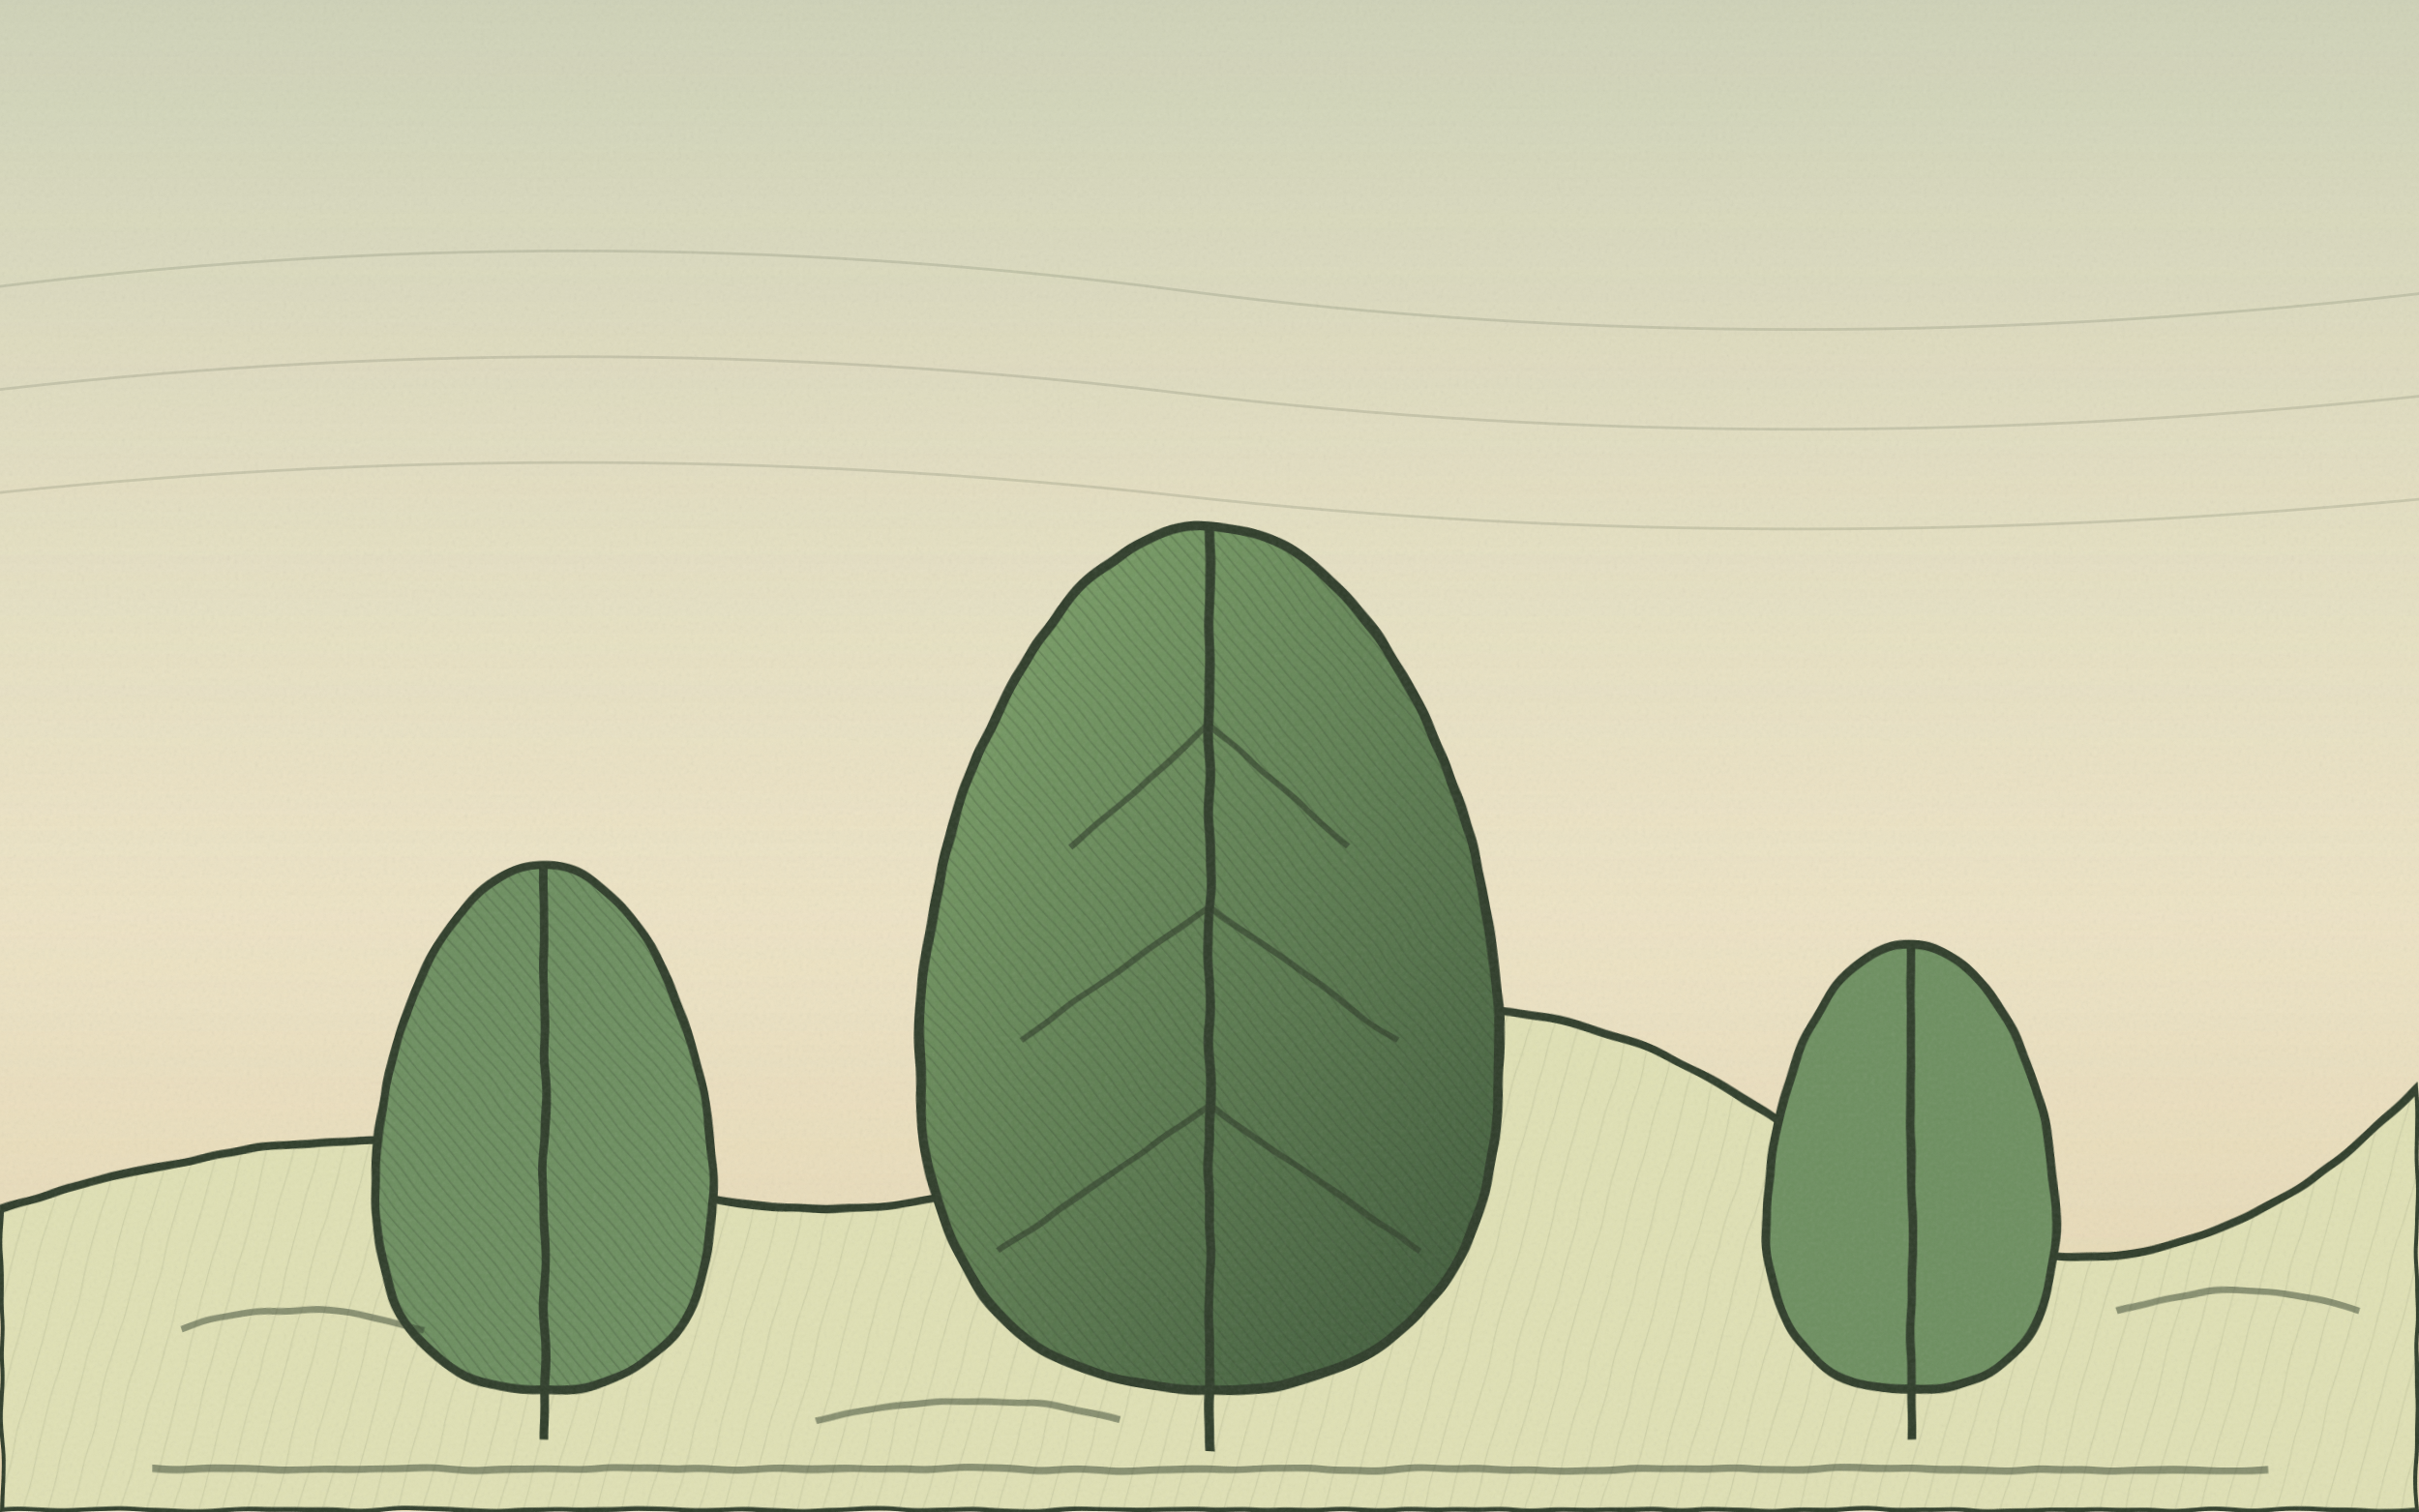
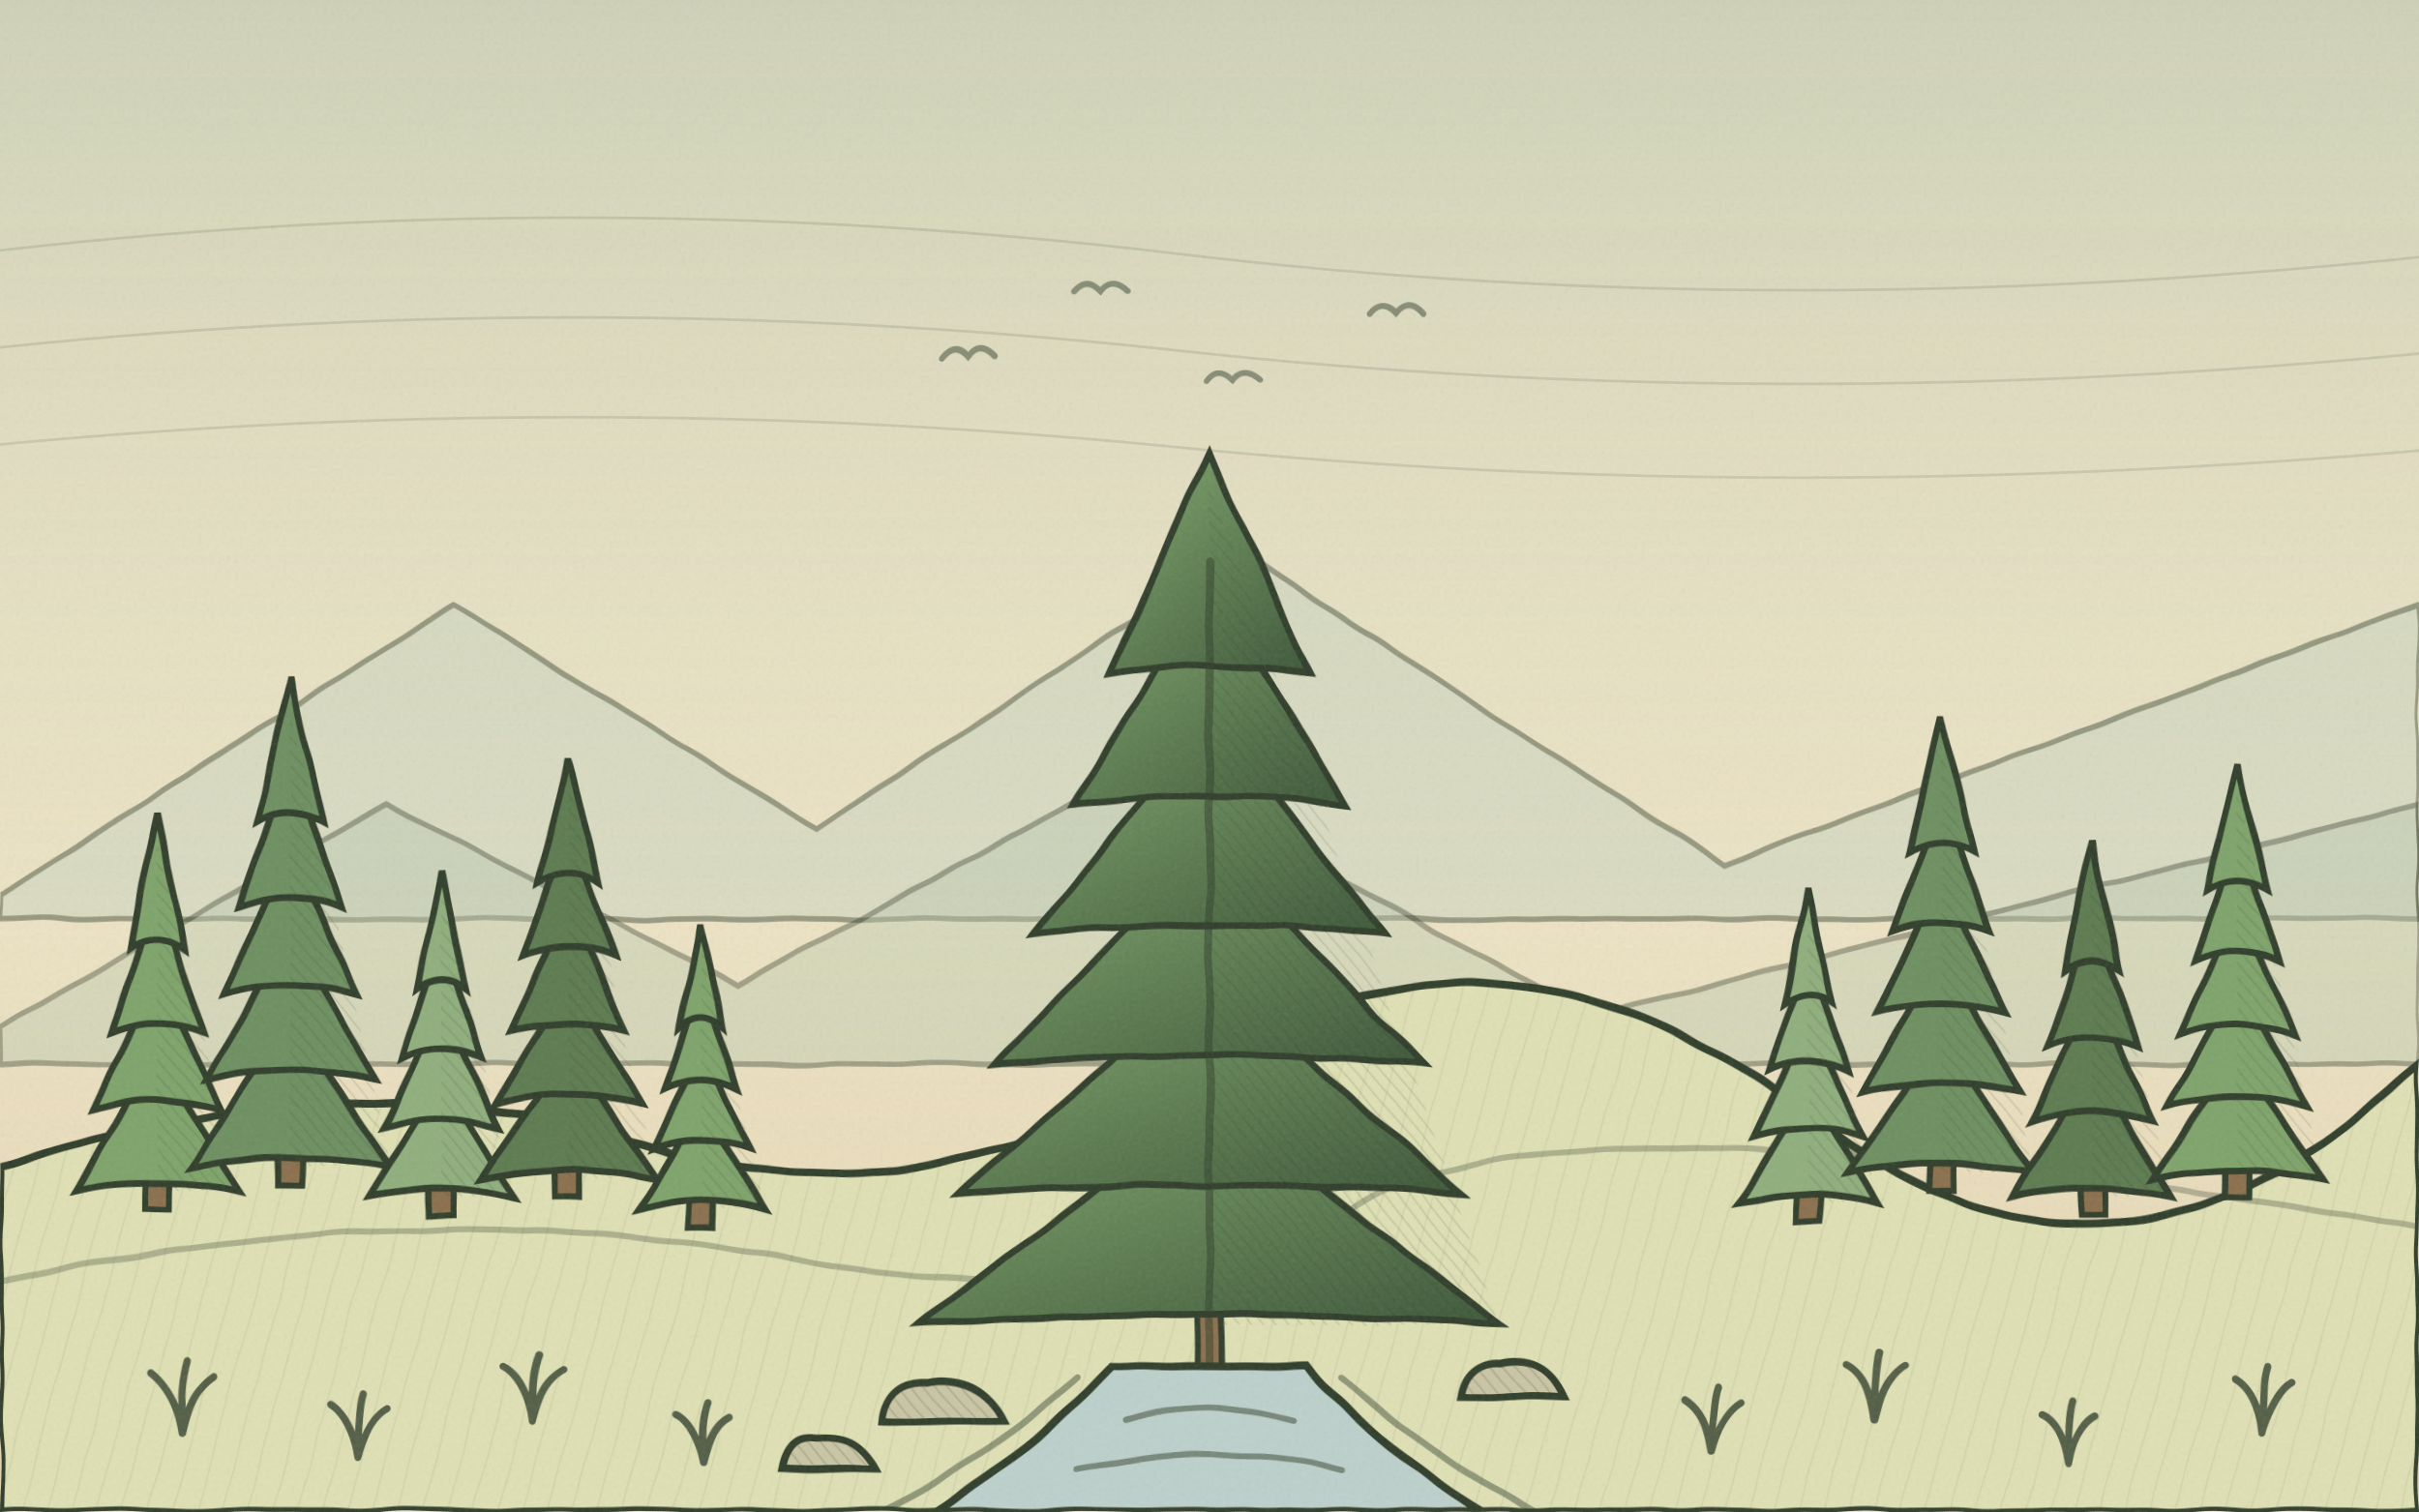
<svg xmlns="http://www.w3.org/2000/svg" viewBox="0 0 800 500">
  <defs>
    <linearGradient id="pap" x1="0" y1="0" x2="0" y2="1">
      <stop offset="0%" stop-color="#f7eeda" />
      <stop offset="60%" stop-color="#f1e5cb" />
      <stop offset="100%" stop-color="#e7d9ba" />
    </linearGradient>
    <linearGradient id="sky" x1="0" y1="0" x2="0" y2="1">
      <stop offset="0%" stop-color="#7d9a74" stop-opacity=".34" />
      <stop offset="62%" stop-color="#cfd39a" stop-opacity=".13" />
      <stop offset="100%" stop-color="#d8c07f" stop-opacity=".20" />
    </linearGradient>
    <linearGradient id="ga" x1="0.1" y1="0" x2="0.9" y2="1">
      <stop offset="0%" stop-color="#7ea36a" />
      <stop offset="100%" stop-color="#3f5a3a" />
    </linearGradient>
    <linearGradient id="gb" x1="0" y1="0" x2="1" y2="0">
      <stop offset="0%" stop-color="#f3e8cf" />
      <stop offset="58%" stop-color="#e8dbbc" />
      <stop offset="100%" stop-color="#c9b691" />
    </linearGradient>
+     <radialGradient id="glow" cx="0.5" cy="0.5" r="0.5">
+       <stop offset="0%" stop-color="#f4d489" stop-opacity=".85" />
+       <stop offset="100%" stop-color="#f4d489" stop-opacity="0" />
+     </radialGradient>
    <pattern id="hx" width="5" height="5" patternTransform="rotate(38)" patternUnits="userSpaceOnUse">
      <line x1="0" y1="0" x2="0" y2="5" stroke="#2f3d2a" stroke-width="1" opacity=".40" />
    </pattern>
    <pattern id="hx2" width="3.2" height="3.2" patternTransform="rotate(-40)" patternUnits="userSpaceOnUse">
      <line x1="0" y1="0" x2="0" y2="3.2" stroke="#2f3d2a" stroke-width="1" opacity=".48" />
    </pattern>
    <pattern id="hf" width="8" height="8" patternTransform="rotate(15)" patternUnits="userSpaceOnUse">
      <line x1="0" y1="0" x2="0" y2="8" stroke="#2f3d2a" stroke-width=".8" opacity=".20" />
    </pattern>
    <filter id="grain">
      <feTurbulence type="fractalNoise" baseFrequency="0.75" numOctaves="4" />
      <feColorMatrix type="saturate" values="0" />
      <feComponentTransfer>
        <feFuncA type="linear" slope="0.13" />
      </feComponentTransfer>
    </filter>
    <filter id="rough">
      <feTurbulence type="fractalNoise" baseFrequency="0.04" numOctaves="2" result="n" />
-       <feDisplacementMap in="SourceGraphic" in2="n" scale="2.4" xChannelSelector="R" yChannelSelector="G" />
+       <feDisplacementMap in="SourceGraphic" in2="n" scale="2.2" xChannelSelector="R" yChannelSelector="G" />
    </filter>
  </defs>
  <rect width="800" height="500" fill="url(#pap)" />
  <rect width="800" height="500" fill="url(#sky)" />
-   <g stroke="#2f3d2a" stroke-width=".9" opacity=".15" fill="none">
-     <path d="M-10 96q200-26 400 0t420 0M-10 130q200-24 400 0t420 0M-10 164q200-22 400 0t422 0" />
+   <g stroke="#2f3d2a" stroke-width=".9" opacity=".14" fill="none">
+     <path d="M-10 84q200-24 400 0t420 0M-10 116q200-22 400 0t420 0M-10 148q200-20 400 0t422 0" />
  </g>
  <g filter="url(#rough)">
-     <path d="M0 400q120-40 210-10t190-30 200 20 200-20V500H0z" fill="#dfe0b4" stroke="#2f3d2a" stroke-width="2.6" />
-     <path d="M0 400q120-40 210-10t190-30 200 20 200-20V500H0z" fill="url(#hf)" stroke="none" opacity=".45" />
-     <g>
-       <path d="M400 460c-70 0-96-46-96-110 0-86 44-176 96-176s96 90 96 176c0 64-26 110-96 110z" fill="url(#ga)" stroke="#2f3d2a" stroke-width="3.2" />
-       <path d="M400 460c-70 0-96-46-96-110 0-86 44-176 96-176s96 90 96 176c0 64-26 110-96 110z" fill="url(#hx2)" stroke="none" opacity=".5" />
-       <path d="M400 174v306" fill="none" stroke="#2f3d2a" stroke-width="3" />
-       <g stroke="#2f3d2a" stroke-width="2" fill="none" opacity=".65">
-         <path d="M400 240l-46 40M400 240l46 40M400 300l-62 44M400 300l62 44M400 366l-70 48M400 366l70 48" />
-       </g>
-     </g>
-     <g>
-       <path d="M180 460c-40 0-56-28-56-66 0-52 26-108 56-108s56 56 56 108c0 38-16 66-56 66z" fill="#6d8f60" stroke="#2f3d2a" stroke-width="2.8" />
-       <path d="M180 460c-40 0-56-28-56-66 0-52 26-108 56-108s56 56 56 108c0 38-16 66-56 66z" fill="url(#hx2)" stroke="none" opacity=".5" />
-       <path d="M180 286v190" fill="none" stroke="#2f3d2a" stroke-width="2.8" />
-     </g>
-     <g>
-       <path d="M632 460c-34 0-48-24-48-56 0-44 22-92 48-92s48 48 48 92c0 32-14 56-48 56z" fill="#6d8f60" stroke="#2f3d2a" stroke-width="2.8" />
-       <path d="M632 312v164" fill="none" stroke="#2f3d2a" stroke-width="2.8" />
-     </g>
-     <g stroke="#2f3d2a" stroke-width="2.2" fill="none" opacity=".5">
-       <path d="M60 440q40-14 80 0M700 434q40-14 80 0M270 470q50-14 100 0" />
-     </g>
-     <path d="M50 486h700" stroke="#2f3d2a" stroke-width="2.4" opacity=".5" />
+     <path d="M0 296l150-96 120 74 140-92 160 104 230-86v104H0z" fill="#c4d0bc" stroke="#2f3d2a" stroke-width="1.8" opacity=".45" />
+     <path d="M0 340l128-74 116 60 132-72 150 82 274-70v86H0z" fill="#b7c7ad" stroke="#2f3d2a" stroke-width="1.8" opacity=".4" />
+     <path d="M0 386q120-38 210-8t190-28 200 20 200-18V500H0z" fill="#dfe0b4" stroke="#2f3d2a" stroke-width="2.6" />
+     <path d="M0 386q120-38 210-8t190-28 200 20 200-18V500H0z" fill="url(#hf)" stroke="none" opacity=".42" />
+     <path d="M0 424q140-30 260-8t190-18 350 8" fill="none" stroke="#2f3d2a" stroke-width="2" opacity=".3" stroke-linecap="round" />
+     <path d="M48 400h8v-16h-8z" fill="#8a6f4c" stroke="#2f3d2a" stroke-width="2" />
+     <path d="M25 394Q52 388 79 394L52 349z" fill="#7ea36a" stroke="#2f3d2a" stroke-width="2.2" />
+     <path d="M31 367Q52 361 73 367L52 322z" fill="#7ea36a" stroke="#2f3d2a" stroke-width="2.2" />
+     <path d="M37 341Q52 335 67 341L52 296z" fill="#7ea36a" stroke="#2f3d2a" stroke-width="2.2" />
+     <path d="M43 314Q52 308 61 314L52 269z" fill="#7ea36a" stroke="#2f3d2a" stroke-width="2.2" />
+     <path d="M52 393.6L79 393.6L52 278z" fill="url(#hx2)" stroke="none" opacity=".3" />
+     <path d="M92 392h8v-16h-8z" fill="#8a6f4c" stroke="#2f3d2a" stroke-width="2" />
+     <path d="M63 386Q96 380 129 386L96 337z" fill="#6d8f60" stroke="#2f3d2a" stroke-width="2.2" />
+     <path d="M68 357Q96 351 124 357L96 309z" fill="#6d8f60" stroke="#2f3d2a" stroke-width="2.2" />
+     <path d="M74 329Q96 323 118 329L96 281z" fill="#6d8f60" stroke="#2f3d2a" stroke-width="2.2" />
+     <path d="M79 300Q96 294 113 300L96 252z" fill="#6d8f60" stroke="#2f3d2a" stroke-width="2.2" />
+     <path d="M85 272Q96 266 107 272L96 224z" fill="#6d8f60" stroke="#2f3d2a" stroke-width="2.2" />
+     <path d="M96 385.6L129 385.6L96 234z" fill="url(#hx2)" stroke="none" opacity=".3" />
+     <path d="M142 402h8v-16h-8z" fill="#8a6f4c" stroke="#2f3d2a" stroke-width="2" />
+     <path d="M122 396Q146 390 170 396L146 356z" fill="#8fae7c" stroke="#2f3d2a" stroke-width="2.2" />
+     <path d="M127 373Q146 367 165 373L146 334z" fill="#8fae7c" stroke="#2f3d2a" stroke-width="2.2" />
+     <path d="M133 350Q146 344 159 350L146 310z" fill="#8fae7c" stroke="#2f3d2a" stroke-width="2.2" />
+     <path d="M138 327Q146 321 154 327L146 288z" fill="#8fae7c" stroke="#2f3d2a" stroke-width="2.2" />
+     <path d="M146 395.6L170 395.6L146 294z" fill="url(#hx2)" stroke="none" opacity=".3" />
+     <path d="M184 396h8v-16h-8z" fill="#8a6f4c" stroke="#2f3d2a" stroke-width="2" />
+     <path d="M159 390Q188 384 217 390L188 348z" fill="#5c7a4f" stroke="#2f3d2a" stroke-width="2.2" />
+     <path d="M164 365Q188 359 212 365L188 324z" fill="#5c7a4f" stroke="#2f3d2a" stroke-width="2.2" />
+     <path d="M169 341Q188 335 207 341L188 299z" fill="#5c7a4f" stroke="#2f3d2a" stroke-width="2.2" />
+     <path d="M173 316Q188 310 203 316L188 275z" fill="#5c7a4f" stroke="#2f3d2a" stroke-width="2.2" />
+     <path d="M178 292Q188 286 198 292L188 251z" fill="#5c7a4f" stroke="#2f3d2a" stroke-width="2.2" />
+     <path d="M188 389.6L217 389.6L188 258z" fill="url(#hx2)" stroke="none" opacity=".3" />
+     <path d="M228 406h8v-16h-8z" fill="#8a6f4c" stroke="#2f3d2a" stroke-width="2" />
+     <path d="M211 400Q232 394 253 400L232 366z" fill="#7ea36a" stroke="#2f3d2a" stroke-width="2.2" />
+     <path d="M216 380Q232 374 248 380L232 346z" fill="#7ea36a" stroke="#2f3d2a" stroke-width="2.2" />
+     <path d="M220 360Q232 354 244 360L232 326z" fill="#7ea36a" stroke="#2f3d2a" stroke-width="2.2" />
+     <path d="M225 340Q232 334 239 340L232 306z" fill="#7ea36a" stroke="#2f3d2a" stroke-width="2.2" />
+     <path d="M232 399.6L253 399.6L232 310z" fill="url(#hx2)" stroke="none" opacity=".3" />
+     <path d="M594 404h8v-16h-8z" fill="#8a6f4c" stroke="#2f3d2a" stroke-width="2" />
+     <path d="M575 398Q598 392 621 398L598 360z" fill="#8fae7c" stroke="#2f3d2a" stroke-width="2.2" />
+     <path d="M580 376Q598 370 616 376L598 338z" fill="#8fae7c" stroke="#2f3d2a" stroke-width="2.2" />
+     <path d="M585 354Q598 348 611 354L598 316z" fill="#8fae7c" stroke="#2f3d2a" stroke-width="2.2" />
+     <path d="M590 332Q598 326 606 332L598 294z" fill="#8fae7c" stroke="#2f3d2a" stroke-width="2.2" />
+     <path d="M598 397.6L621 397.6L598 300z" fill="url(#hx2)" stroke="none" opacity=".3" />
+     <path d="M638 394h8v-16h-8z" fill="#8a6f4c" stroke="#2f3d2a" stroke-width="2" />
+     <path d="M611 388Q642 382 673 388L642 343z" fill="#6d8f60" stroke="#2f3d2a" stroke-width="2.2" />
+     <path d="M616 361Q642 355 668 361L642 316z" fill="#6d8f60" stroke="#2f3d2a" stroke-width="2.2" />
+     <path d="M621 335Q642 329 663 335L642 290z" fill="#6d8f60" stroke="#2f3d2a" stroke-width="2.2" />
+     <path d="M626 308Q642 302 658 308L642 264z" fill="#6d8f60" stroke="#2f3d2a" stroke-width="2.2" />
+     <path d="M631 282Q642 276 653 282L642 237z" fill="#6d8f60" stroke="#2f3d2a" stroke-width="2.2" />
+     <path d="M642 387.6L673 387.6L642 246z" fill="url(#hx2)" stroke="none" opacity=".3" />
+     <path d="M688 402h8v-16h-8z" fill="#8a6f4c" stroke="#2f3d2a" stroke-width="2" />
+     <path d="M666 396Q692 390 718 396L692 353z" fill="#5c7a4f" stroke="#2f3d2a" stroke-width="2.2" />
+     <path d="M672 371Q692 365 712 371L692 328z" fill="#5c7a4f" stroke="#2f3d2a" stroke-width="2.2" />
+     <path d="M677 346Q692 340 707 346L692 303z" fill="#5c7a4f" stroke="#2f3d2a" stroke-width="2.2" />
+     <path d="M683 321Q692 315 701 321L692 278z" fill="#5c7a4f" stroke="#2f3d2a" stroke-width="2.2" />
+     <path d="M692 395.6L718 395.6L692 286z" fill="url(#hx2)" stroke="none" opacity=".3" />
+     <path d="M736 396h8v-16h-8z" fill="#8a6f4c" stroke="#2f3d2a" stroke-width="2" />
+     <path d="M712 390Q740 384 768 390L740 349z" fill="#7ea36a" stroke="#2f3d2a" stroke-width="2.2" />
+     <path d="M717 366Q740 360 763 366L740 325z" fill="#7ea36a" stroke="#2f3d2a" stroke-width="2.2" />
+     <path d="M721 342Q740 336 759 342L740 301z" fill="#7ea36a" stroke="#2f3d2a" stroke-width="2.2" />
+     <path d="M726 318Q740 312 754 318L740 277z" fill="#7ea36a" stroke="#2f3d2a" stroke-width="2.2" />
+     <path d="M730 294Q740 288 750 294L740 253z" fill="#7ea36a" stroke="#2f3d2a" stroke-width="2.2" />
+     <path d="M740 389.6L768 389.6L740 260z" fill="url(#hx2)" stroke="none" opacity=".3" />
+     <path d="M396 452h8v-34h-8z" fill="#8a6f4c" stroke="#2f3d2a" stroke-width="2" />
+     <path d="M304 438Q400 432 496 438L400 365z" fill="url(#ga)" stroke="#2f3d2a" stroke-width="2.2" />
+     <path d="M317 395Q400 389 483 395L400 322z" fill="url(#ga)" stroke="#2f3d2a" stroke-width="2.2" />
+     <path d="M329 352Q400 346 471 352L400 279z" fill="url(#ga)" stroke="#2f3d2a" stroke-width="2.2" />
+     <path d="M342 309Q400 303 458 309L400 236z" fill="url(#ga)" stroke="#2f3d2a" stroke-width="2.2" />
+     <path d="M355 266Q400 260 445 266L400 193z" fill="url(#ga)" stroke="#2f3d2a" stroke-width="2.2" />
+     <path d="M367 223Q400 217 433 223L400 150z" fill="url(#ga)" stroke="#2f3d2a" stroke-width="2.2" />
+     <path d="M400 438.4L496 438.4L400 160z" fill="url(#hx2)" stroke="none" opacity=".3" />
+     <path d="M400 452v-266" fill="none" stroke="#2f3d2a" stroke-width="2.6" opacity=".5" stroke-linecap="round" />
+     <path d="M368 452q-22 24-58 48H490q-38-24-58-48z" fill="#bcd0cb" stroke="#2f3d2a" stroke-width="2.6" />
+     <path d="M372 470q28-8 56 0M356 486q44-10 88 0" fill="none" stroke="#2f3d2a" stroke-width="2" opacity=".5" stroke-linecap="round" />
+     <path d="M356 456q-26 24-64 44M444 456q26 24 64 44" fill="none" stroke="#2f3d2a" stroke-width="2.2" opacity=".45" stroke-linecap="round" />
+     <path d="M292 470q2-14 15-13q17-3 25 13z" fill="#c9c5a4" stroke="#2f3d2a" stroke-width="2.4" />
+     <path d="M292 470q2-14 15-13q17-3 25 13z" fill="url(#hx2)" stroke="none" opacity=".38" />
+     <path d="M483 462q2-12 13-11q14-3 21 11z" fill="#c9c5a4" stroke="#2f3d2a" stroke-width="2.4" />
+     <path d="M483 462q2-12 13-11q14-3 21 11z" fill="url(#hx2)" stroke="none" opacity=".38" />
+     <path d="M259 486q2-11 11-10q13-2 19 10z" fill="#c9c5a4" stroke="#2f3d2a" stroke-width="2.4" />
+     <path d="M259 486q2-11 11-10q13-2 19 10z" fill="url(#hx2)" stroke="none" opacity=".38" />
+     <path d="M60 474q-2-15 -10-20M60 474q0-18 2-24M60 474q3-14 11-19" fill="none" stroke="#2f3d2a" stroke-width="2.4" opacity=".8" stroke-linecap="round" />
+     <path d="M118 482q-2-13 -9-17M118 482q0-15 2-21M118 482q3-12 10-16" fill="none" stroke="#2f3d2a" stroke-width="2.4" opacity=".8" stroke-linecap="round" />
+     <path d="M176 470q-2-14 -9-18M176 470q0-16 2-22M176 470q3-13 10-17" fill="none" stroke="#2f3d2a" stroke-width="2.4" opacity=".8" stroke-linecap="round" />
+     <path d="M232 484q-2-13 -8-16M232 484q0-14 2-20M232 484q3-12 9-15" fill="none" stroke="#2f3d2a" stroke-width="2.4" opacity=".8" stroke-linecap="round" />
+     <path d="M566 480q-2-13 -9-17M566 480q0-15 2-21M566 480q3-12 10-16" fill="none" stroke="#2f3d2a" stroke-width="2.4" opacity=".8" stroke-linecap="round" />
+     <path d="M620 470q-2-15 -9-19M620 470q0-17 2-23M620 470q3-14 10-18" fill="none" stroke="#2f3d2a" stroke-width="2.4" opacity=".8" stroke-linecap="round" />
+     <path d="M684 484q-2-13 -8-16M684 484q0-14 2-20M684 484q3-12 9-15" fill="none" stroke="#2f3d2a" stroke-width="2.4" opacity=".8" stroke-linecap="round" />
+     <path d="M748 474q-2-14 -9-18M748 474q0-16 2-22M748 474q3-13 10-17" fill="none" stroke="#2f3d2a" stroke-width="2.4" opacity=".8" stroke-linecap="round" />
+     <path d="M311 118q4-5 9 0q4-5 9 0" fill="none" stroke="#2f3d2a" stroke-width="2" opacity=".5" stroke-linecap="round" />
+     <path d="M355 96q4-5 9 0q4-5 9 0" fill="none" stroke="#2f3d2a" stroke-width="2" opacity=".5" stroke-linecap="round" />
+     <path d="M399 126q4-5 9 0q4-5 9 0" fill="none" stroke="#2f3d2a" stroke-width="2" opacity=".5" stroke-linecap="round" />
+     <path d="M453 104q4-5 9 0q4-5 9 0" fill="none" stroke="#2f3d2a" stroke-width="2" opacity=".5" stroke-linecap="round" />
  </g>
  <rect width="800" height="500" filter="url(#grain)" opacity=".75" />
</svg>
